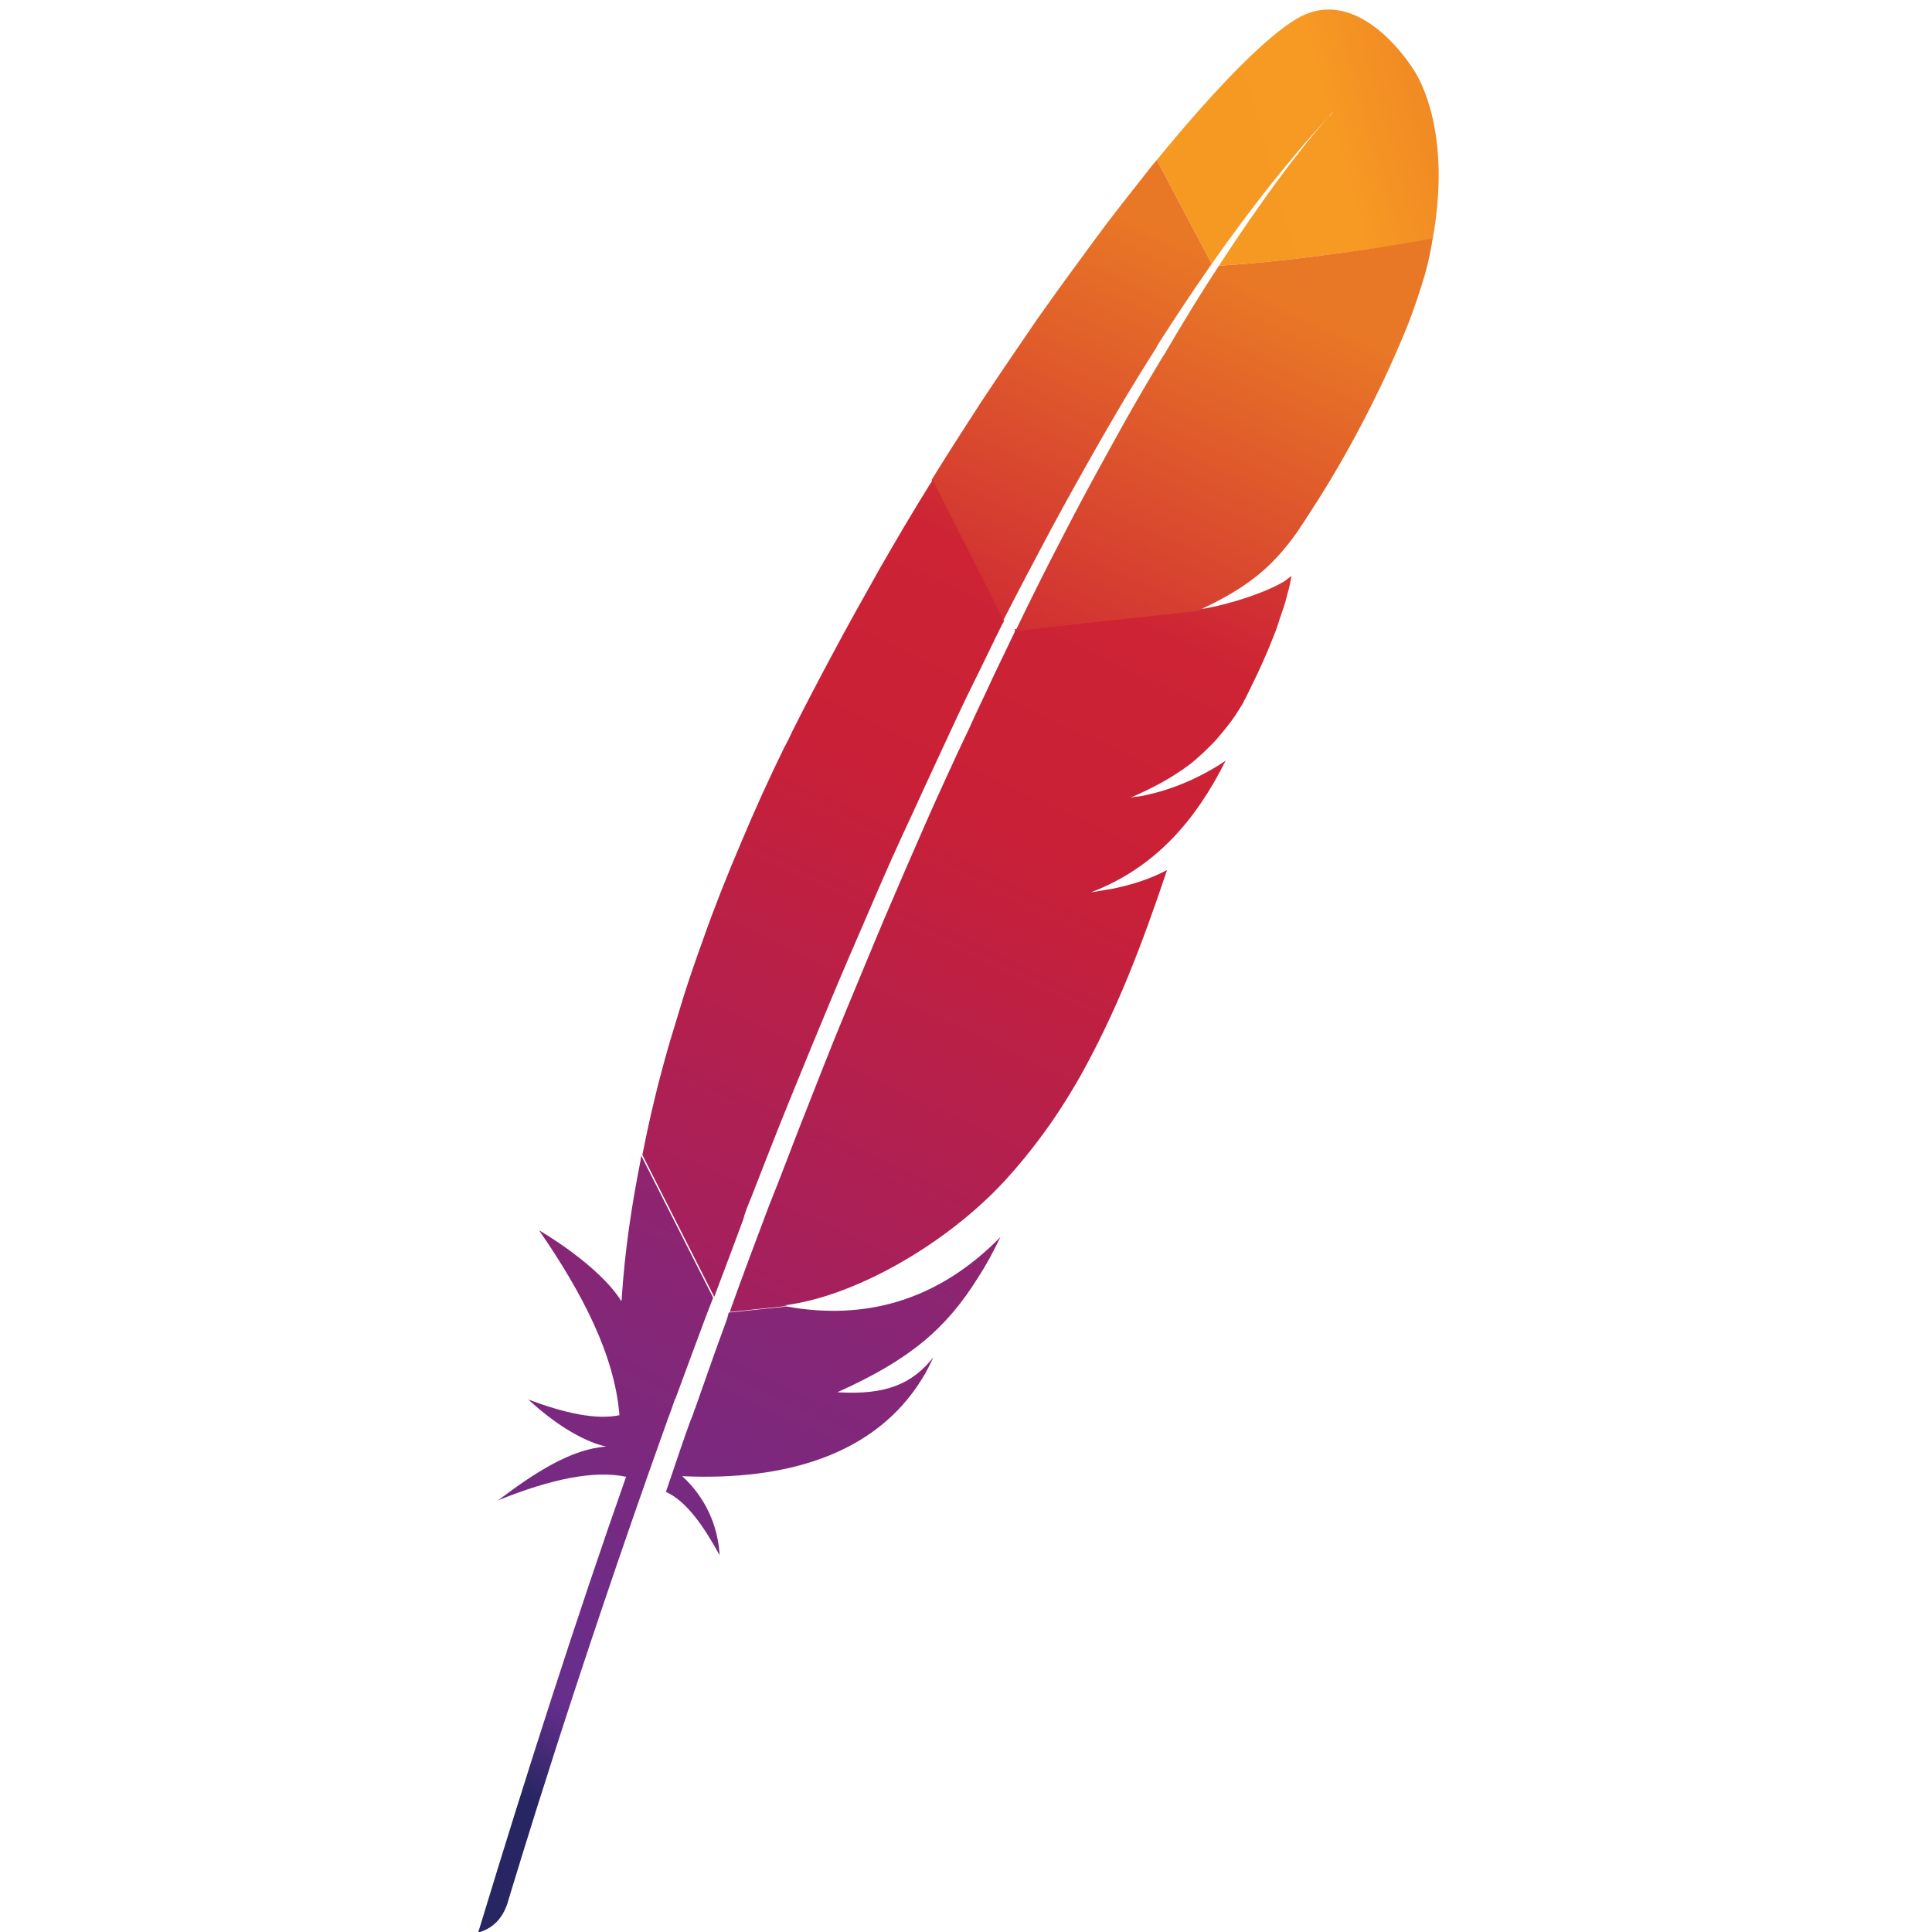
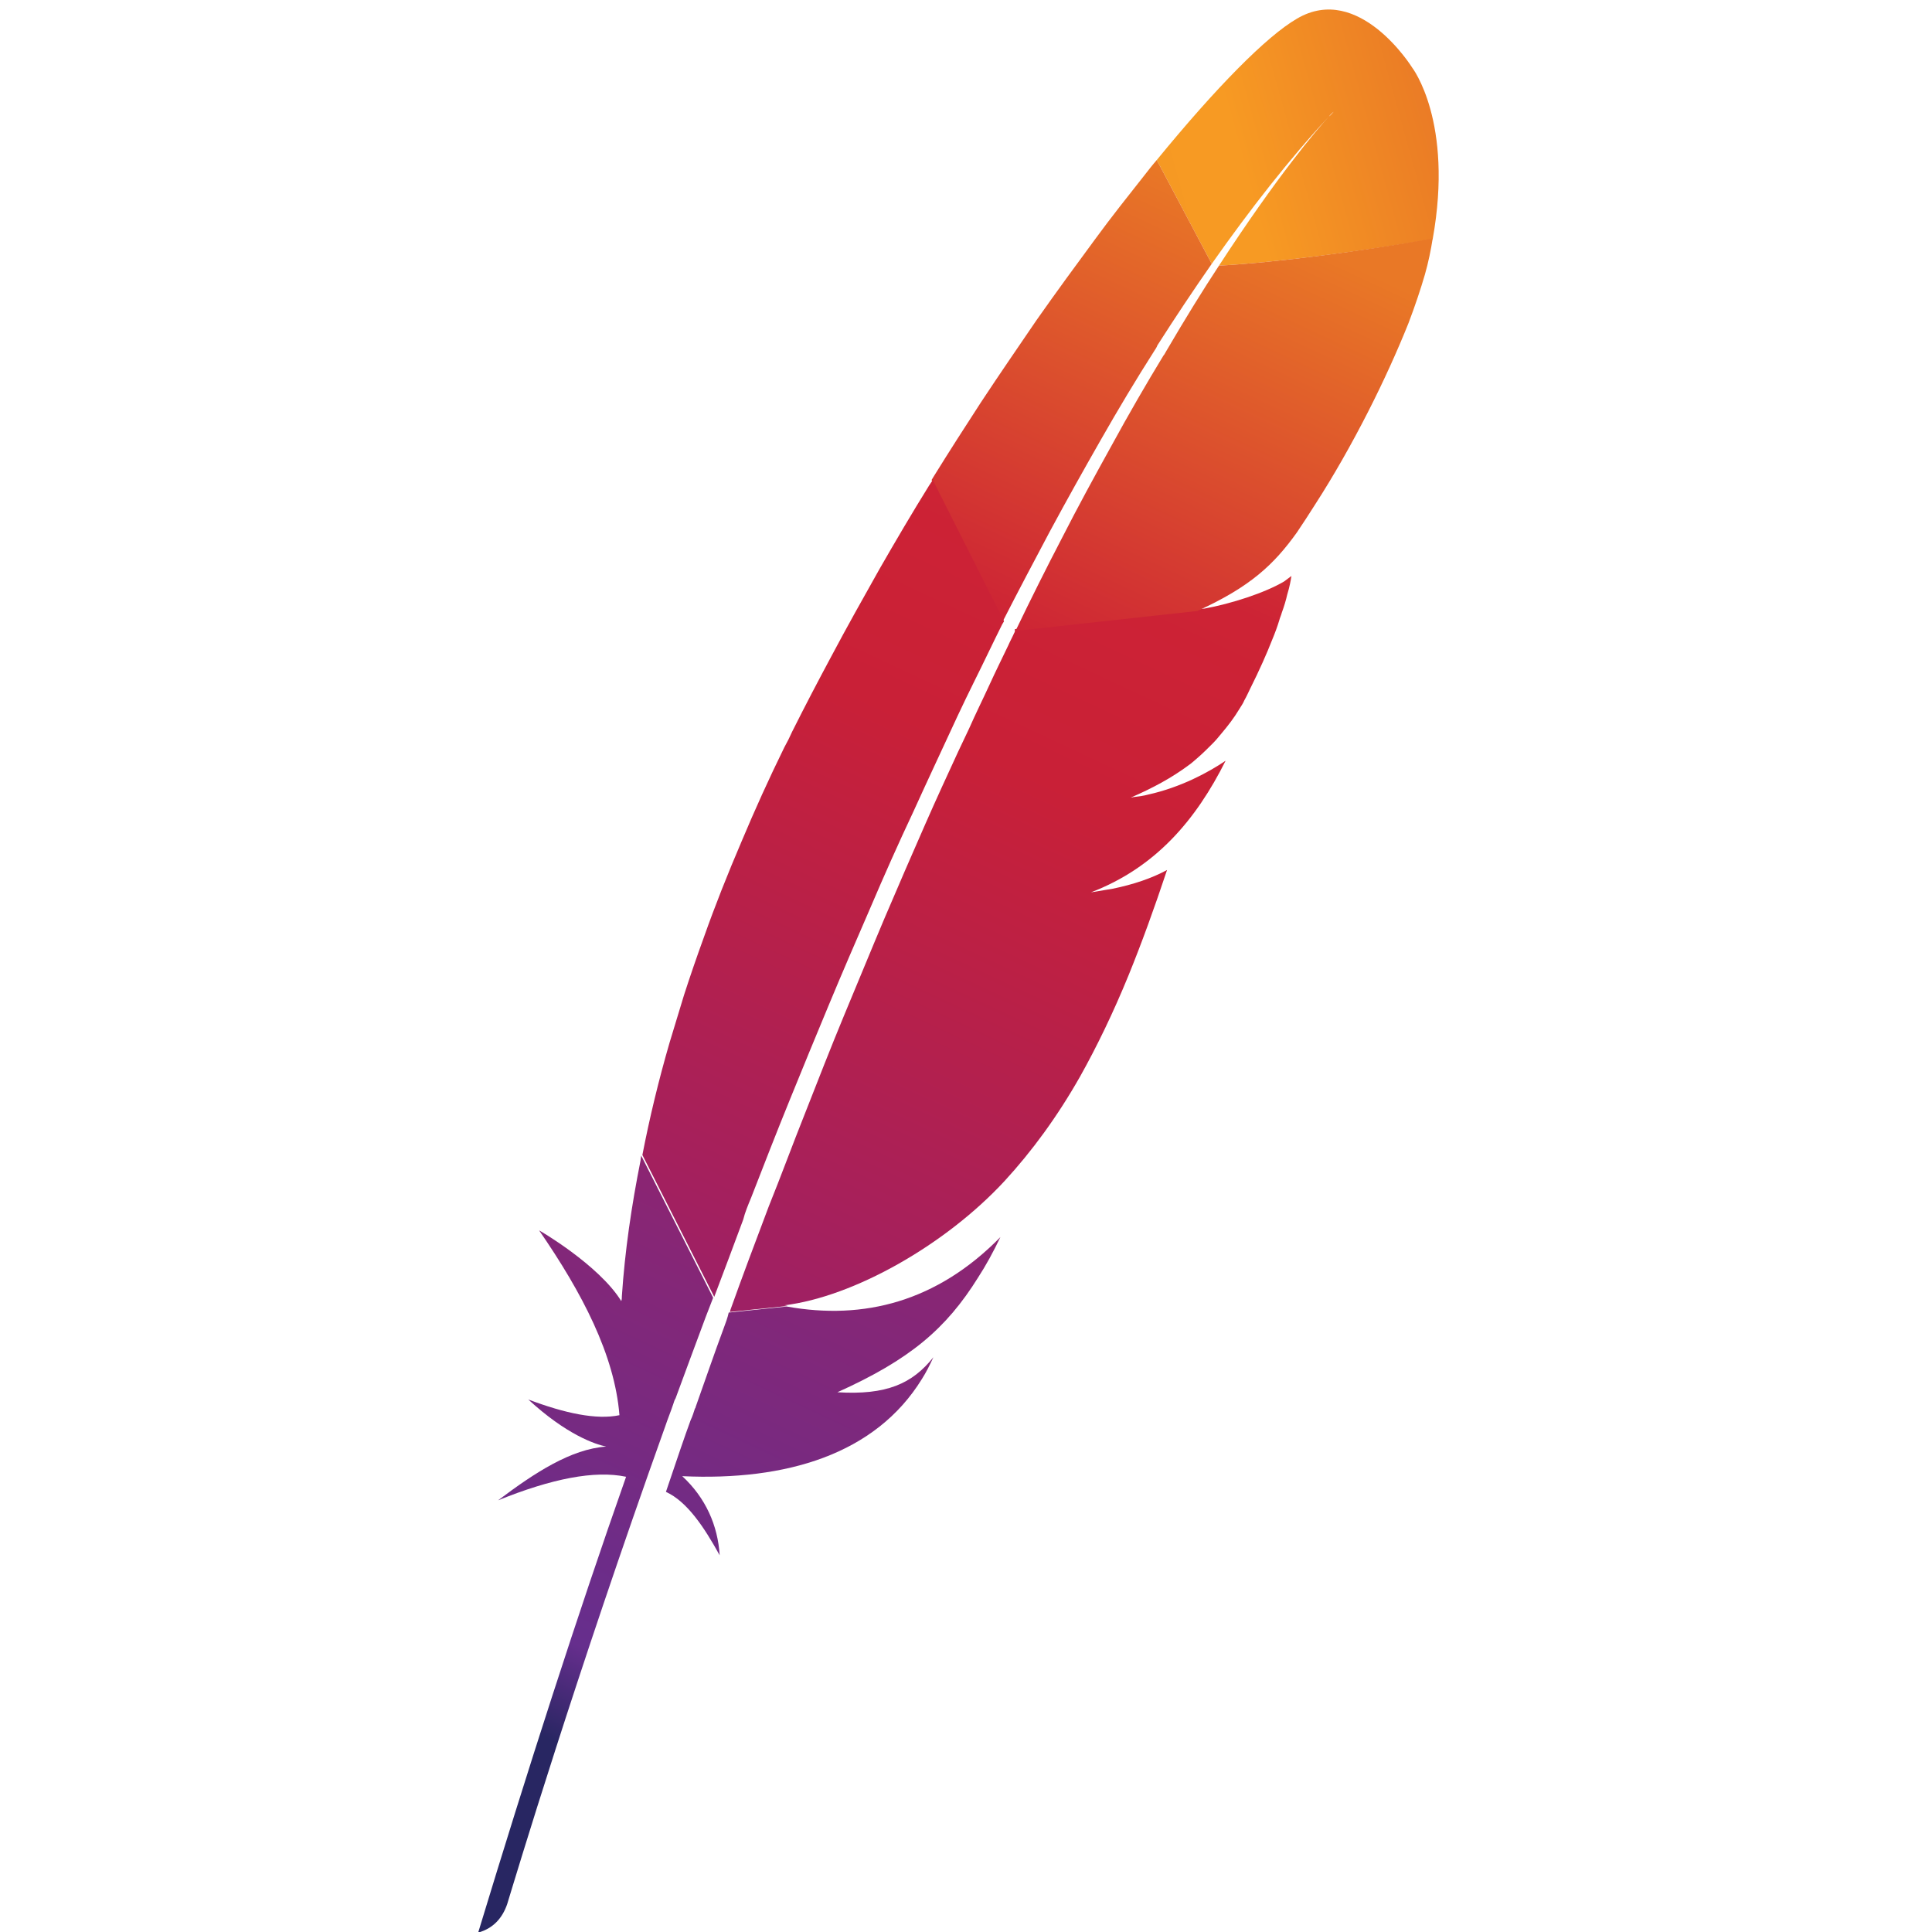
- <svg xmlns="http://www.w3.org/2000/svg" id="Layer_1" viewBox="0 0 32 32">
-   <style>.st0{fill:url(#SVGID_1_)}.st1{fill:none}.st2,.st3{fill:#be202e}.st3{opacity:.35;enable-background:new}.st4{fill:url(#SVGID_2_)}.st5{fill:url(#SVGID_3_)}.st6{fill:url(#SVGID_4_)}.st7{fill:url(#SVGID_5_)}.st8{fill:url(#SVGID_6_)}.st9{fill:url(#SVGID_7_)}.st10{fill:url(#SVGID_8_)}.st11{fill:url(#SVGID_9_)}.st12{fill:url(#SVGID_10_)}</style>
-   <linearGradient id="SVGID_1_" gradientUnits="userSpaceOnUse" x1="-6020.159" y1="869.684" x2="-6015.661" y2="864.424" gradientTransform="scale(1 -1) rotate(65.001 -2315.317 5173.865)">
-     <stop offset="0" stop-color="#f69923" />
-     <stop offset=".312" stop-color="#f79a23" />
-     <stop offset=".838" stop-color="#e97826" />
+ <svg xmlns="http://www.w3.org/2000/svg" viewBox="0 0 32 32" enable-background="new 0 0 32 32">
+   <style type="text/css">.st0{fill:url(#SVGID_1_);} .st1{fill:none;} .st2{fill:#BE202E;} .st3{opacity:0.35;fill:#BE202E;enable-background:new ;} .st4{fill:url(#SVGID_2_);} .st5{fill:url(#SVGID_3_);} .st6{fill:url(#SVGID_4_);} .st7{fill:url(#SVGID_5_);} .st8{fill:url(#SVGID_6_);} .st9{fill:url(#SVGID_7_);} .st10{fill:url(#SVGID_8_);} .st11{fill:url(#SVGID_9_);} .st12{fill:url(#SVGID_10_);}</style>
+   <linearGradient id="SVGID_1_" gradientUnits="userSpaceOnUse" x1="-6020.159" y1="869.684" x2="-6015.661" y2="864.424" gradientTransform="matrix(.423 -.906 -.906 -.423 3352.244 -5085.685)">
+     <stop offset="0" stop-color="#F69923" />
+     <stop offset=".312" stop-color="#F79A23" />
+     <stop offset=".838" stop-color="#E97826" />
  </linearGradient>
  <path class="st0" d="M21.48.31c-.5.29-1.33 1.13-2.32 2.34l.91 1.72c.64-.91 1.29-1.74 1.94-2.44.05-.06.08-.08.08-.08-.03.03-.05.06-.08.08-.21.23-.85.98-1.82 2.47.93-.05 2.37-.24 3.54-.44.35-1.95-.34-2.84-.34-2.84S22.51-.3 21.48.31z" />
  <path class="st1" d="M19.94 10.11h.02l-.13.01c-.01 0-.02.01-.02.01.04-.01.08-.01.13-.02zM19.01 13.19c-.07.02-.15.03-.23.04.08-.01.15-.03.23-.04zM12.69 20.09c.01-.03.02-.05.03-.08.2-.53.4-1.04.6-1.54.22-.56.44-1.11.65-1.63.23-.56.45-1.09.67-1.61.23-.54.46-1.07.68-1.57.18-.41.36-.81.54-1.19.06-.13.12-.26.18-.38.12-.25.23-.49.34-.73.1-.22.21-.44.31-.65.03-.07.07-.14.1-.21.01-.01.01-.02.02-.03l-.11.01-.09-.17c-.01.02-.02.03-.03.05-.16.32-.32.64-.47.96-.09.19-.18.37-.27.56-.25.52-.49 1.05-.73 1.58-.24.54-.48 1.07-.72 1.61-.23.53-.45 1.06-.68 1.59-.22.53-.43 1.06-.65 1.58-.22.55-.43 1.09-.64 1.62-.05.12-.09.24-.14.36-.17.43-.33.86-.48 1.28l.14.28.13-.01c0-.01.01-.03.01-.04.21-.58.41-1.11.61-1.64zM18.72 13.24z" />
  <path class="st2" d="M18.42 14.74l-.36.06.18-.03.18-.03z" />
  <path class="st3" d="M18.42 14.74l-.36.06.18-.03.18-.03z" />
  <path class="st2" d="M18.73 13.23c-.01.01-.01.01 0 0 .02 0 .04 0 .06-.01.08-.01.15-.02.23-.04-.1.02-.2.04-.29.05z" />
  <path class="st3" d="M18.73 13.23c-.01.01-.01.01 0 0 .02 0 .04 0 .06-.01.08-.01.15-.02.23-.04-.1.02-.2.04-.29.05z" />
-   <linearGradient id="SVGID_2_" gradientUnits="userSpaceOnUse" x1="-6053.455" y1="870.265" x2="-6021.359" y2="870.265" gradientTransform="scale(1 -1) rotate(65.001 -2315.317 5173.865)">
-     <stop offset=".323" stop-color="#9e2064" />
-     <stop offset=".63" stop-color="#c92037" />
-     <stop offset=".751" stop-color="#cd2335" />
-     <stop offset="1" stop-color="#e97826" />
+   <linearGradient id="SVGID_2_" gradientUnits="userSpaceOnUse" x1="-6053.455" y1="870.265" x2="-6021.359" y2="870.265" gradientTransform="matrix(.423 -.906 -.906 -.423 3352.244 -5085.685)">
+     <stop offset=".323" stop-color="#9E2064" />
+     <stop offset=".63" stop-color="#C92037" />
+     <stop offset=".751" stop-color="#CD2335" />
+     <stop offset="1" stop-color="#E97826" />
  </linearGradient>
  <path class="st4" d="M17.39 8.8c.28-.52.56-1.02.84-1.51.29-.51.59-1.01.89-1.48.02-.03.04-.06.05-.09.3-.47.6-.92.9-1.35l-.91-1.72c-.07.08-.14.17-.21.26-.26.33-.54.68-.81 1.05-.31.42-.64.87-.97 1.34-.3.44-.61.89-.92 1.36-.26.4-.53.82-.79 1.24-.01.02-.02.03-.03.05l1.18 2.34c.26-.51.52-1 .78-1.49z" />
-   <linearGradient id="SVGID_3_" gradientUnits="userSpaceOnUse" x1="-6049.581" y1="867.045" x2="-6030.454" y2="867.045" gradientTransform="scale(1 -1) rotate(65.001 -2315.317 5173.865)">
+   <linearGradient id="SVGID_3_" gradientUnits="userSpaceOnUse" x1="-6049.581" y1="867.045" x2="-6030.454" y2="867.045" gradientTransform="matrix(.423 -.906 -.906 -.423 3352.244 -5085.685)">
    <stop offset="0" stop-color="#282662" />
-     <stop offset=".096" stop-color="#662e8d" />
-     <stop offset=".788" stop-color="#9f2064" />
-     <stop offset=".949" stop-color="#cd2032" />
+     <stop offset=".096" stop-color="#662E8D" />
+     <stop offset=".788" stop-color="#9F2064" />
+     <stop offset=".949" stop-color="#CD2032" />
  </linearGradient>
  <path class="st5" d="M11.99 21.99c-.16.43-.31.87-.47 1.32 0 .01 0 .01-.01.02-.02.06-.04.13-.07.19-.11.3-.2.57-.41 1.19.35.16.63.58.89 1.05-.03-.49-.23-.95-.62-1.31 1.72.08 3.2-.36 3.97-1.61.07-.11.13-.23.19-.36-.35.44-.78.63-1.59.58h-.01.01c1.2-.54 1.8-1.05 2.33-1.9.13-.2.25-.42.37-.67-1.05 1.07-2.26 1.38-3.54 1.15l-.96.1c-.02.09-.05.17-.08.25z" />
-   <linearGradient id="SVGID_4_" gradientUnits="userSpaceOnUse" x1="-6051.652" y1="870.565" x2="-6019.556" y2="870.565" gradientTransform="scale(1 -1) rotate(65.001 -2315.317 5173.865)">
-     <stop offset=".323" stop-color="#9e2064" />
-     <stop offset=".63" stop-color="#c92037" />
-     <stop offset=".751" stop-color="#cd2335" />
-     <stop offset="1" stop-color="#e97826" />
+   <linearGradient id="SVGID_4_" gradientUnits="userSpaceOnUse" x1="-6051.652" y1="870.565" x2="-6019.556" y2="870.565" gradientTransform="matrix(.423 -.906 -.906 -.423 3352.244 -5085.685)">
+     <stop offset=".323" stop-color="#9E2064" />
+     <stop offset=".63" stop-color="#C92037" />
+     <stop offset=".751" stop-color="#CD2335" />
+     <stop offset="1" stop-color="#E97826" />
  </linearGradient>
  <path class="st6" d="M12.44 19.84c.21-.54.42-1.08.64-1.62.21-.52.43-1.05.65-1.58.22-.53.45-1.06.68-1.59.23-.54.47-1.08.72-1.61.24-.53.49-1.06.73-1.58.09-.19.18-.38.27-.56.16-.32.31-.64.47-.96.01-.02.02-.03.03-.05l-1.18-2.34-.06.09c-.28.45-.55.91-.82 1.38-.27.48-.54.96-.8 1.45-.22.41-.44.83-.65 1.25-.04.09-.08.17-.13.26-.26.53-.49 1.04-.7 1.54-.24.56-.45 1.09-.63 1.6-.12.33-.23.65-.33.96l-.24.79c-.18.62-.33 1.24-.45 1.86l1.19 2.35c.16-.42.32-.85.48-1.28.03-.12.08-.24.13-.36z" />
-   <linearGradient id="SVGID_5_" gradientUnits="userSpaceOnUse" x1="-6049.311" y1="870.13" x2="-6032.444" y2="870.13" gradientTransform="scale(1 -1) rotate(65.001 -2315.317 5173.865)">
+   <linearGradient id="SVGID_5_" gradientUnits="userSpaceOnUse" x1="-6049.311" y1="870.13" x2="-6032.444" y2="870.13" gradientTransform="matrix(.423 -.906 -.906 -.423 3352.244 -5085.685)">
    <stop offset="0" stop-color="#282662" />
-     <stop offset=".096" stop-color="#662e8d" />
-     <stop offset=".788" stop-color="#9f2064" />
-     <stop offset=".949" stop-color="#cd2032" />
+     <stop offset=".096" stop-color="#662E8D" />
+     <stop offset=".788" stop-color="#9F2064" />
+     <stop offset=".949" stop-color="#CD2032" />
  </linearGradient>
  <path class="st7" d="M10.61 19.22c-.15.75-.26 1.5-.31 2.25 0 .03 0 .05-.01.08-.37-.6-1.37-1.18-1.36-1.17.71 1.03 1.25 2.06 1.33 3.06-.38.08-.9-.03-1.51-.26.63.58 1.1.74 1.29.78-.58.04-1.18.43-1.79.89.89-.36 1.6-.5 2.12-.39-.81 2.3-1.63 4.85-2.45 7.55.25-.07.4-.24.48-.47.15-.49 1.11-3.7 2.62-7.92.04-.12.09-.24.13-.36.01-.03.02-.07.04-.1.16-.44.33-.89.5-1.35.04-.1.08-.21.12-.31v-.01l-1.19-2.35c0 .02-.01.05-.01.08z" />
-   <linearGradient id="SVGID_6_" gradientUnits="userSpaceOnUse" x1="-6051.652" y1="867.242" x2="-6019.556" y2="867.242" gradientTransform="scale(1 -1) rotate(65.001 -2315.317 5173.865)">
-     <stop offset=".323" stop-color="#9e2064" />
-     <stop offset=".63" stop-color="#c92037" />
-     <stop offset=".751" stop-color="#cd2335" />
-     <stop offset="1" stop-color="#e97826" />
+   <linearGradient id="SVGID_6_" gradientUnits="userSpaceOnUse" x1="-6051.652" y1="867.242" x2="-6019.556" y2="867.242" gradientTransform="matrix(.423 -.906 -.906 -.423 3352.244 -5085.685)">
+     <stop offset=".323" stop-color="#9E2064" />
+     <stop offset=".63" stop-color="#C92037" />
+     <stop offset=".751" stop-color="#CD2335" />
+     <stop offset="1" stop-color="#E97826" />
  </linearGradient>
  <path class="st8" d="M16.8 10.48c-.03.07-.07.14-.1.21-.1.21-.21.43-.31.65-.11.24-.23.48-.34.73-.06.13-.12.25-.18.38-.18.39-.36.78-.54 1.19-.22.5-.45 1.03-.68 1.57-.22.52-.44 1.06-.67 1.61-.22.53-.43 1.07-.65 1.63-.2.5-.39 1.02-.6 1.54-.01.03-.02.05-.03.08-.2.53-.4 1.06-.6 1.62 0 .01-.01.03-.01.04l.96-.1c-.02 0-.04-.01-.06-.01 1.15-.14 2.67-1 3.65-2.06.45-.49.87-1.06 1.25-1.73.28-.5.55-1.06.8-1.67.22-.54.43-1.12.64-1.75-.26.14-.56.24-.9.31l-.18.03-.18.03c1.07-.41 1.74-1.2 2.23-2.18-.28.19-.74.44-1.28.56-.07.02-.15.03-.23.04-.02 0-.04.01-.06.01.37-.16.68-.33.95-.53.06-.04.11-.09.17-.14.08-.07.16-.15.24-.23.05-.05.09-.1.14-.16.11-.13.21-.26.3-.41.03-.05.06-.09.08-.14.04-.07.07-.14.1-.2.15-.3.27-.57.36-.8.05-.12.09-.23.12-.33.01-.04.03-.08.04-.12.04-.11.07-.21.09-.3.04-.13.06-.24.07-.31l-.12.09c-.32.19-.88.37-1.32.45l.88-.1-.88.1h-.02c-.04.01-.09.01-.13.02.01 0 .02-.01.02-.01l-3.01.33c0 .04 0 .05-.01.06z" />
-   <linearGradient id="SVGID_7_" gradientUnits="userSpaceOnUse" x1="-6053.643" y1="867.406" x2="-6021.547" y2="867.406" gradientTransform="scale(1 -1) rotate(65.001 -2315.317 5173.865)">
-     <stop offset=".323" stop-color="#9e2064" />
-     <stop offset=".63" stop-color="#c92037" />
-     <stop offset=".751" stop-color="#cd2335" />
-     <stop offset="1" stop-color="#e97826" />
+   <linearGradient id="SVGID_7_" gradientUnits="userSpaceOnUse" x1="-6053.643" y1="867.406" x2="-6021.547" y2="867.406" gradientTransform="matrix(.423 -.906 -.906 -.423 3352.244 -5085.685)">
+     <stop offset=".323" stop-color="#9E2064" />
+     <stop offset=".63" stop-color="#C92037" />
+     <stop offset=".751" stop-color="#CD2335" />
+     <stop offset="1" stop-color="#E97826" />
  </linearGradient>
  <path class="st9" d="M20.19 4.4c-.27.41-.56.88-.87 1.41-.02.03-.03.06-.05.08-.28.46-.57.96-.87 1.51-.26.47-.54.98-.82 1.53-.25.48-.5.98-.76 1.52l3.01-.33c.88-.4 1.27-.77 1.65-1.3.1-.15.2-.3.3-.46.31-.48.61-1.01.88-1.54.26-.51.49-1.02.67-1.47.11-.29.2-.56.27-.8.06-.21.1-.41.13-.6-1.17.21-2.61.4-3.54.45z" />
  <path class="st2" d="M18.24 14.77l-.18.03.18-.03z" />
  <path class="st3" d="M18.24 14.77l-.18.03.18-.03z" />
-   <linearGradient id="SVGID_8_" gradientUnits="userSpaceOnUse" x1="-6051.652" y1="866.254" x2="-6019.556" y2="866.254" gradientTransform="scale(1 -1) rotate(65.001 -2315.317 5173.865)">
-     <stop offset=".323" stop-color="#9e2064" />
-     <stop offset=".63" stop-color="#c92037" />
-     <stop offset=".751" stop-color="#cd2335" />
-     <stop offset="1" stop-color="#e97826" />
+   <linearGradient id="SVGID_8_" gradientUnits="userSpaceOnUse" x1="-6051.652" y1="866.254" x2="-6019.556" y2="866.254" gradientTransform="matrix(.423 -.906 -.906 -.423 3352.244 -5085.685)">
+     <stop offset=".323" stop-color="#9E2064" />
+     <stop offset=".63" stop-color="#C92037" />
+     <stop offset=".751" stop-color="#CD2335" />
+     <stop offset="1" stop-color="#E97826" />
  </linearGradient>
  <path class="st10" d="M18.24 14.77l-.18.03.18-.03z" />
  <path class="st2" d="M18.72 13.24c.02 0 .04-.01.06-.01-.02 0-.04 0-.06.01z" />
  <path class="st3" d="M18.72 13.24c.02 0 .04-.01.06-.01-.02 0-.04 0-.06.01z" />
-   <linearGradient id="SVGID_9_" gradientUnits="userSpaceOnUse" x1="-6051.652" y1="866.367" x2="-6019.556" y2="866.367" gradientTransform="scale(1 -1) rotate(65.001 -2315.317 5173.865)">
-     <stop offset=".323" stop-color="#9e2064" />
-     <stop offset=".63" stop-color="#c92037" />
-     <stop offset=".751" stop-color="#cd2335" />
-     <stop offset="1" stop-color="#e97826" />
+   <linearGradient id="SVGID_9_" gradientUnits="userSpaceOnUse" x1="-6051.652" y1="866.367" x2="-6019.556" y2="866.367" gradientTransform="matrix(.423 -.906 -.906 -.423 3352.244 -5085.685)">
+     <stop offset=".323" stop-color="#9E2064" />
+     <stop offset=".63" stop-color="#C92037" />
+     <stop offset=".751" stop-color="#CD2335" />
+     <stop offset="1" stop-color="#E97826" />
  </linearGradient>
  <path class="st11" d="M18.72 13.24c.02 0 .04-.01.06-.01-.02 0-.04 0-.06.01z" />
  <path class="st2" d="M18.73 13.24c0-.01 0-.01 0 0z" />
  <path class="st3" d="M18.73 13.24c0-.01 0-.01 0 0z" />
-   <linearGradient id="SVGID_10_" gradientUnits="userSpaceOnUse" x1="-6033.621" y1="866.39" x2="-6026.527" y2="866.39" gradientTransform="scale(1 -1) rotate(65.001 -2315.317 5173.865)">
-     <stop offset=".323" stop-color="#9e2064" />
-     <stop offset=".63" stop-color="#c92037" />
-     <stop offset=".751" stop-color="#cd2335" />
-     <stop offset="1" stop-color="#e97826" />
+   <linearGradient id="SVGID_10_" gradientUnits="userSpaceOnUse" x1="-6033.621" y1="866.39" x2="-6026.527" y2="866.39" gradientTransform="matrix(.423 -.906 -.906 -.423 3352.244 -5085.685)">
+     <stop offset=".323" stop-color="#9E2064" />
+     <stop offset=".63" stop-color="#C92037" />
+     <stop offset=".751" stop-color="#CD2335" />
+     <stop offset="1" stop-color="#E97826" />
  </linearGradient>
  <path class="st12" d="M18.73 13.24c0-.01 0-.01 0 0z" />
</svg>
